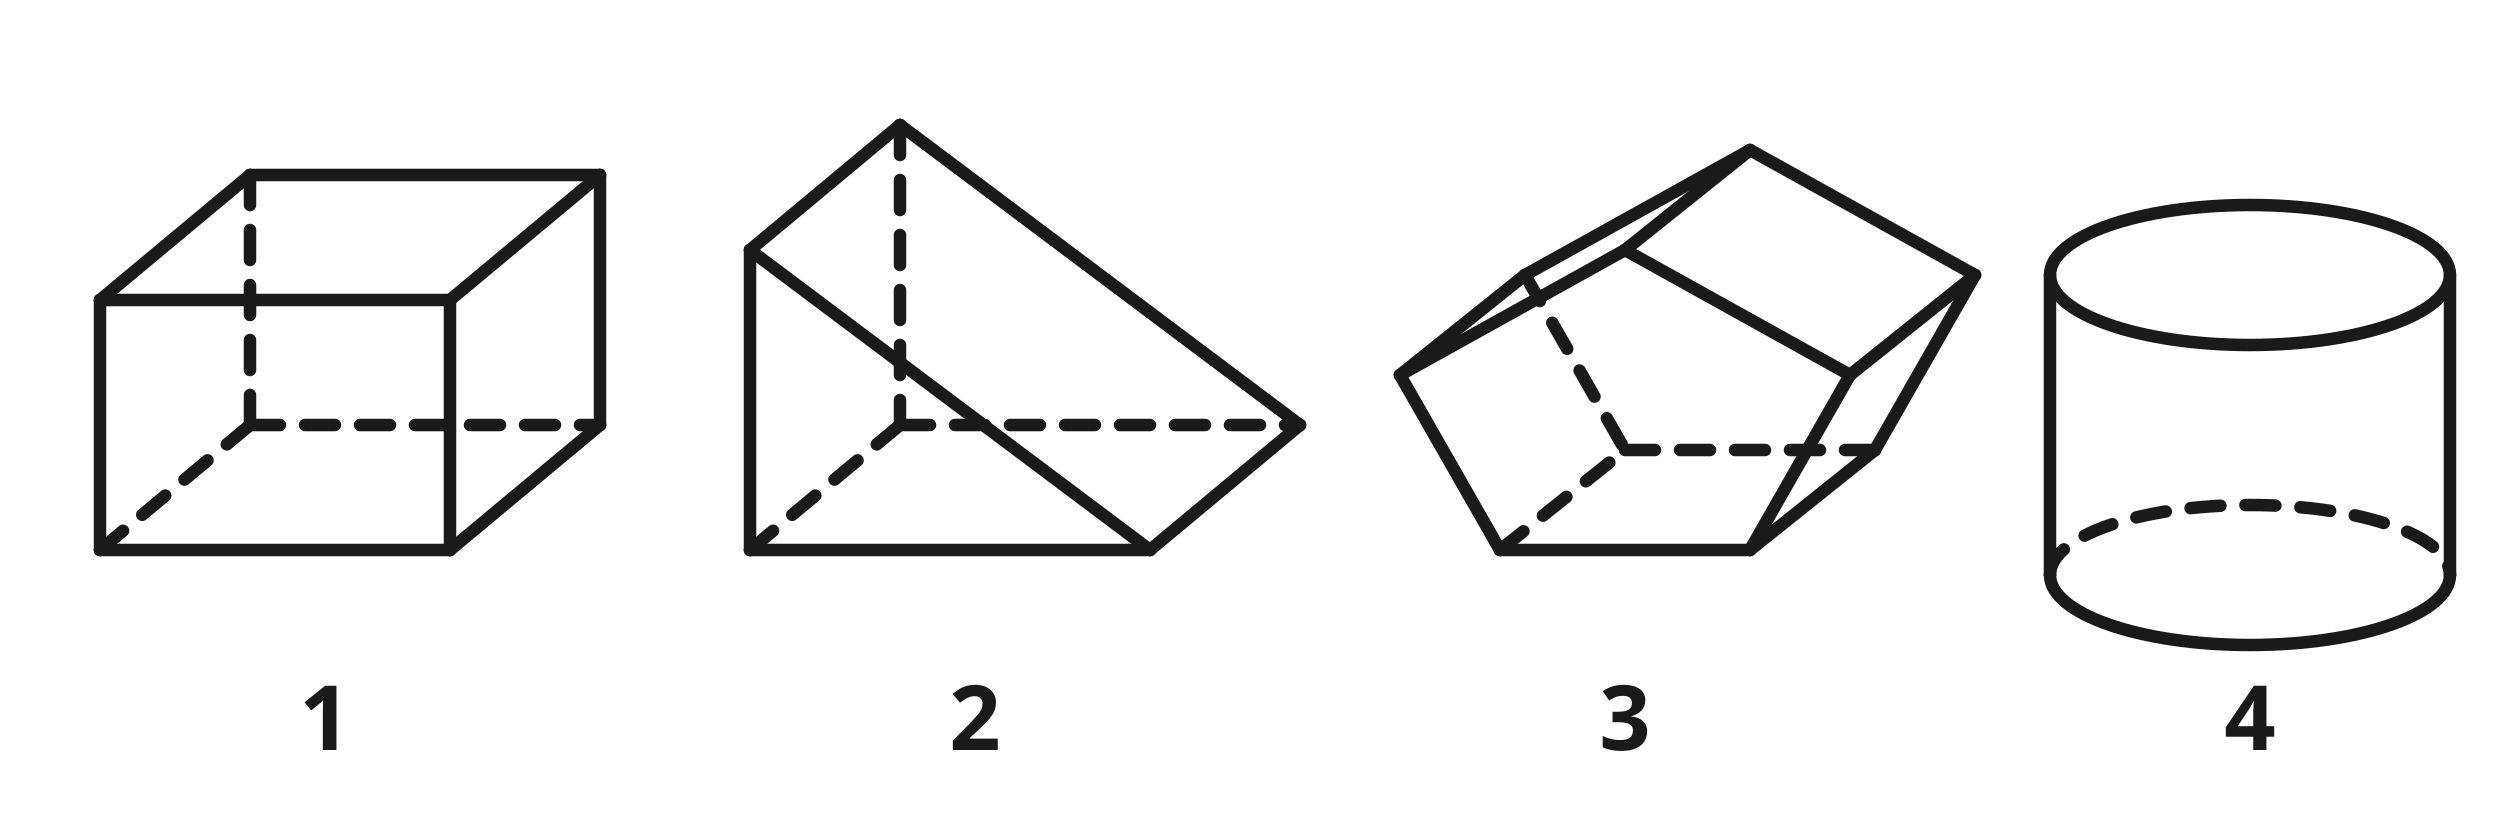
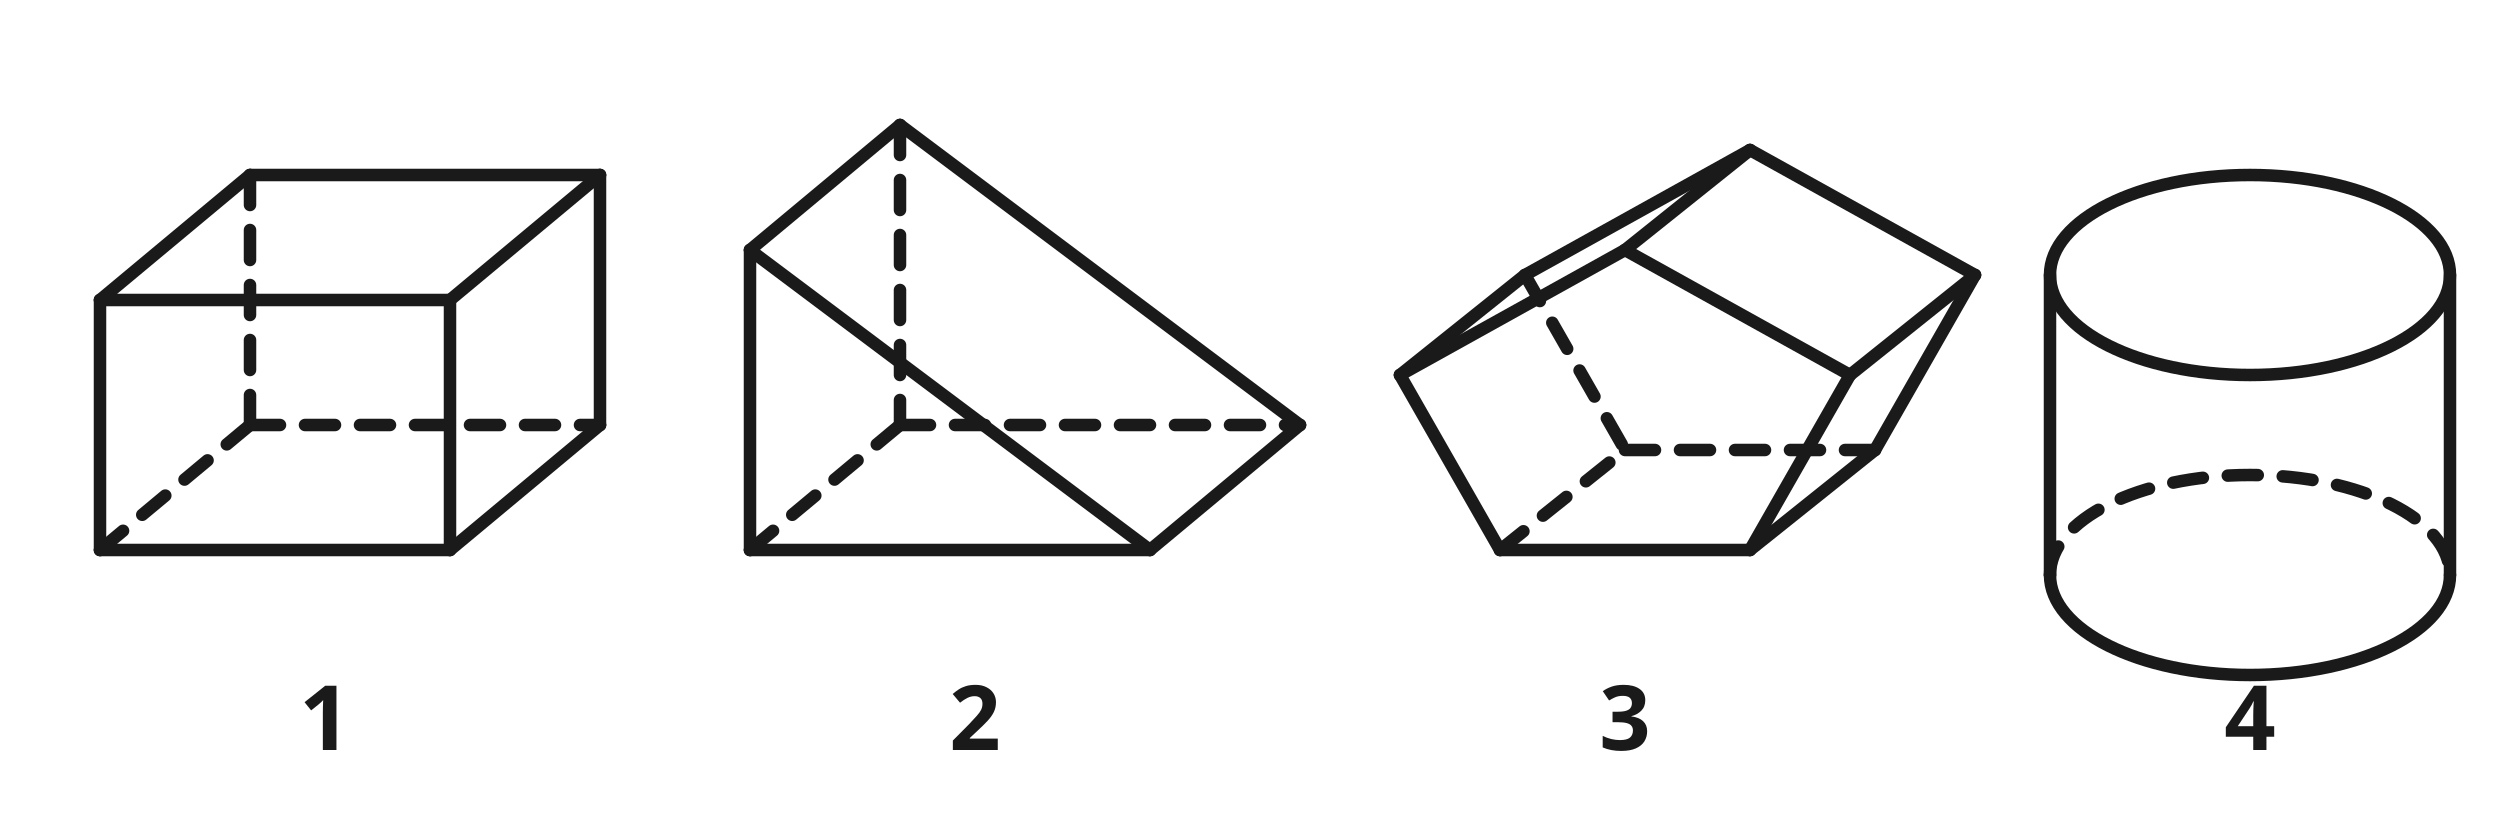
<svg xmlns="http://www.w3.org/2000/svg" viewBox="0 0 500 165" width="500" role="img" aria-label="Vier Körper nebeneinander, nummeriert von 1 bis 4: 1 ein Quader, 2 ein Prisma mit einem Dreieck als Grundfläche, 3 ein Prisma mit einem Fünfeck als Grundfläche, 4 ein Zylinder">
  <polyline points="20.0,110.0 90.0,110.0" stroke="#1a1a1a" stroke-width="2.5" stroke-linecap="round" stroke-linejoin="round" fill="none" />
  <polyline points="50.0,85.0 120.0,85.0" stroke="#1a1a1a" stroke-width="2.5" stroke-linecap="round" stroke-linejoin="round" fill="none" stroke-dasharray="6 5" />
  <polyline points="20.0,110.0 50.0,85.0" stroke="#1a1a1a" stroke-width="2.5" stroke-linecap="round" stroke-linejoin="round" fill="none" stroke-dasharray="6 5" />
  <polyline points="90.0,110.0 90.0,60.0" stroke="#1a1a1a" stroke-width="2.5" stroke-linecap="round" stroke-linejoin="round" fill="none" />
  <polyline points="120.0,85.0 120.0,35.0" stroke="#1a1a1a" stroke-width="2.5" stroke-linecap="round" stroke-linejoin="round" fill="none" />
  <polyline points="90.0,110.0 120.0,85.0" stroke="#1a1a1a" stroke-width="2.5" stroke-linecap="round" stroke-linejoin="round" fill="none" />
  <polyline points="90.0,60.0 20.0,60.0" stroke="#1a1a1a" stroke-width="2.5" stroke-linecap="round" stroke-linejoin="round" fill="none" />
  <polyline points="120.0,35.0 50.0,35.0" stroke="#1a1a1a" stroke-width="2.5" stroke-linecap="round" stroke-linejoin="round" fill="none" />
  <polyline points="90.0,60.0 120.0,35.0" stroke="#1a1a1a" stroke-width="2.5" stroke-linecap="round" stroke-linejoin="round" fill="none" />
  <polyline points="20.0,60.0 20.0,110.0" stroke="#1a1a1a" stroke-width="2.5" stroke-linecap="round" stroke-linejoin="round" fill="none" />
  <polyline points="50.0,35.0 50.0,85.0" stroke="#1a1a1a" stroke-width="2.5" stroke-linecap="round" stroke-linejoin="round" fill="none" stroke-dasharray="6 5" />
  <polyline points="20.0,60.0 50.0,35.0" stroke="#1a1a1a" stroke-width="2.5" stroke-linecap="round" stroke-linejoin="round" fill="none" />
  <text x="65" y="150" font-family="sans-serif" font-size="18" font-weight="700" fill="#1a1a1a" text-anchor="middle">1</text>
  <polyline points="150.0,110.0 230.0,110.0" stroke="#1a1a1a" stroke-width="2.5" stroke-linecap="round" stroke-linejoin="round" fill="none" />
  <polyline points="180.0,85.0 260.0,85.0" stroke="#1a1a1a" stroke-width="2.5" stroke-linecap="round" stroke-linejoin="round" fill="none" stroke-dasharray="6 5" />
  <polyline points="150.0,110.0 180.0,85.0" stroke="#1a1a1a" stroke-width="2.5" stroke-linecap="round" stroke-linejoin="round" fill="none" stroke-dasharray="6 5" />
  <polyline points="230.0,110.0 150.0,50.0" stroke="#1a1a1a" stroke-width="2.5" stroke-linecap="round" stroke-linejoin="round" fill="none" />
  <polyline points="260.0,85.0 180.0,25.0" stroke="#1a1a1a" stroke-width="2.5" stroke-linecap="round" stroke-linejoin="round" fill="none" />
  <polyline points="230.0,110.0 260.0,85.0" stroke="#1a1a1a" stroke-width="2.5" stroke-linecap="round" stroke-linejoin="round" fill="none" />
  <polyline points="150.0,50.0 150.0,110.0" stroke="#1a1a1a" stroke-width="2.5" stroke-linecap="round" stroke-linejoin="round" fill="none" />
  <polyline points="180.0,25.0 180.0,85.0" stroke="#1a1a1a" stroke-width="2.5" stroke-linecap="round" stroke-linejoin="round" fill="none" stroke-dasharray="6 5" />
  <polyline points="150.0,50.0 180.0,25.0" stroke="#1a1a1a" stroke-width="2.5" stroke-linecap="round" stroke-linejoin="round" fill="none" />
  <text x="195" y="150" font-family="sans-serif" font-size="18" font-weight="700" fill="#1a1a1a" text-anchor="middle">2</text>
  <polyline points="300.0,110.0 350.0,110.0" stroke="#1a1a1a" stroke-width="2.5" stroke-linecap="round" stroke-linejoin="round" fill="none" />
  <polyline points="325.0,90.0 375.0,90.0" stroke="#1a1a1a" stroke-width="2.5" stroke-linecap="round" stroke-linejoin="round" fill="none" stroke-dasharray="6 5" />
  <polyline points="300.0,110.0 325.0,90.0" stroke="#1a1a1a" stroke-width="2.5" stroke-linecap="round" stroke-linejoin="round" fill="none" stroke-dasharray="6 5" />
  <polyline points="350.0,110.0 370.0,75.0" stroke="#1a1a1a" stroke-width="2.5" stroke-linecap="round" stroke-linejoin="round" fill="none" />
  <polyline points="375.0,90.0 395.0,55.0" stroke="#1a1a1a" stroke-width="2.5" stroke-linecap="round" stroke-linejoin="round" fill="none" />
  <polyline points="350.0,110.0 375.0,90.0" stroke="#1a1a1a" stroke-width="2.5" stroke-linecap="round" stroke-linejoin="round" fill="none" />
  <polyline points="370.0,75.0 325.0,50.0" stroke="#1a1a1a" stroke-width="2.5" stroke-linecap="round" stroke-linejoin="round" fill="none" />
  <polyline points="395.0,55.0 350.0,30.0" stroke="#1a1a1a" stroke-width="2.5" stroke-linecap="round" stroke-linejoin="round" fill="none" />
  <polyline points="370.0,75.0 395.0,55.0" stroke="#1a1a1a" stroke-width="2.5" stroke-linecap="round" stroke-linejoin="round" fill="none" />
  <polyline points="325.0,50.0 280.0,75.0" stroke="#1a1a1a" stroke-width="2.5" stroke-linecap="round" stroke-linejoin="round" fill="none" />
  <polyline points="350.0,30.0 305.0,55.0" stroke="#1a1a1a" stroke-width="2.5" stroke-linecap="round" stroke-linejoin="round" fill="none" />
  <polyline points="325.0,50.0 350.0,30.0" stroke="#1a1a1a" stroke-width="2.5" stroke-linecap="round" stroke-linejoin="round" fill="none" />
  <polyline points="280.0,75.0 300.0,110.0" stroke="#1a1a1a" stroke-width="2.5" stroke-linecap="round" stroke-linejoin="round" fill="none" />
  <polyline points="305.0,55.0 325.0,90.0" stroke="#1a1a1a" stroke-width="2.5" stroke-linecap="round" stroke-linejoin="round" fill="none" stroke-dasharray="6 5" />
  <polyline points="280.0,75.0 305.0,55.0" stroke="#1a1a1a" stroke-width="2.5" stroke-linecap="round" stroke-linejoin="round" fill="none" />
  <text x="325" y="150" font-family="sans-serif" font-size="18" font-weight="700" fill="#1a1a1a" text-anchor="middle">3</text>
-   <path d="M410,115 A40,14 0 0 0 490,115" stroke="#1a1a1a" stroke-width="2.5" stroke-linecap="round" stroke-linejoin="round" fill="none" />
-   <path d="M410,115 A40,14 0 0 1 490,115" stroke="#1a1a1a" stroke-width="2.5" stroke-linecap="round" stroke-linejoin="round" fill="none" stroke-dasharray="6 5" />
-   <ellipse cx="450" cy="55" rx="40" ry="14" stroke="#1a1a1a" stroke-width="2.5" stroke-linecap="round" stroke-linejoin="round" fill="none" />
+   <path d="M410,115 A40,20 0 0 0 490,115" stroke="#1a1a1a" stroke-width="2.5" stroke-linecap="round" stroke-linejoin="round" fill="none" />
+   <path d="M410,115 A40,20 0 0 1 490,115" stroke="#1a1a1a" stroke-width="2.5" stroke-linecap="round" stroke-linejoin="round" fill="none" stroke-dasharray="6 5" />
+   <ellipse cx="450" cy="55" rx="40" ry="20" stroke="#1a1a1a" stroke-width="2.5" stroke-linecap="round" stroke-linejoin="round" fill="none" />
  <polyline points="410.0,115.0 410.0,55.0" stroke="#1a1a1a" stroke-width="2.5" stroke-linecap="round" stroke-linejoin="round" fill="none" />
  <polyline points="490.0,115.0 490.0,55.0" stroke="#1a1a1a" stroke-width="2.5" stroke-linecap="round" stroke-linejoin="round" fill="none" />
  <text x="450" y="150" font-family="sans-serif" font-size="18" font-weight="700" fill="#1a1a1a" text-anchor="middle">4</text>
</svg>
